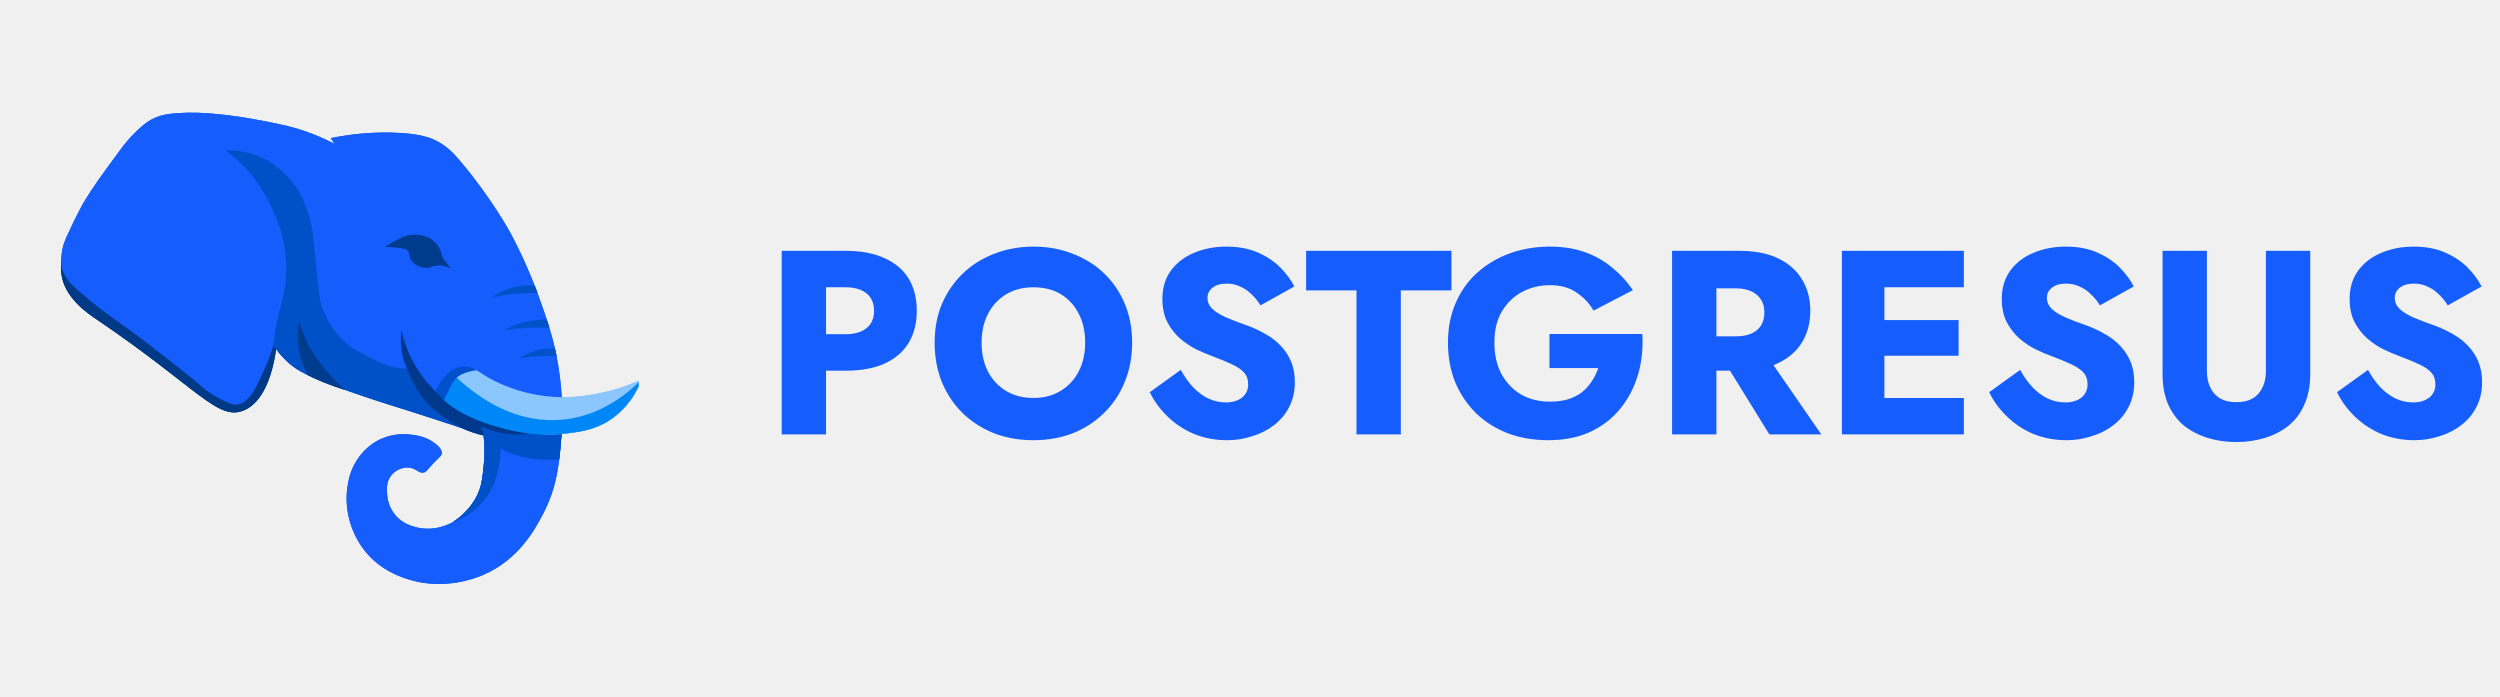
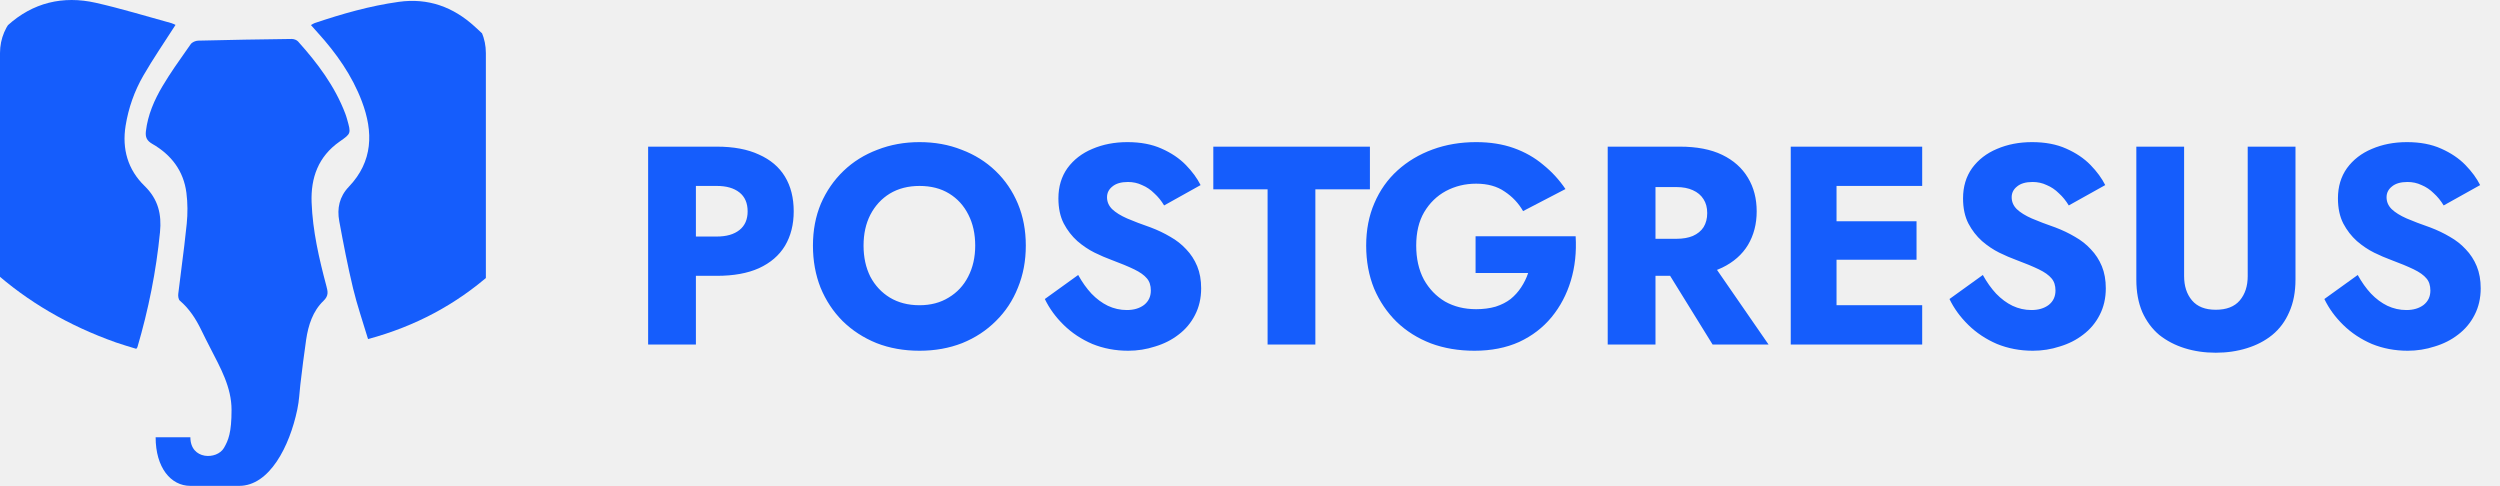
- <svg xmlns="http://www.w3.org/2000/svg" width="305" height="85" viewBox="0 0 305 85" fill="none">
-   <g clip-path="url(#clip0_228_215)">
-     <path d="M11.796 38.977C24.268 47.41 26.608 51.513 29.871 50.018C30.734 49.623 33.055 48.199 33.778 41.901C33.572 41.892 33.166 41.893 32.719 42.066C29.921 43.155 30.001 49.327 28.607 49.334C28.584 49.334 28.536 49.334 28.474 49.316C28.337 49.291 28.168 49.239 27.916 49.121C27.176 48.776 26.805 48.602 26.244 48.263C26.244 48.263 25.671 47.921 25.148 47.556C24.377 47.017 23.936 46.368 23.07 45.591C22.346 44.941 22.337 45.111 20.646 43.87C20.064 43.443 19.637 43.105 18.806 42.447C17.442 41.368 16.499 40.621 15.694 39.926C14.688 39.057 13.327 37.773 11.819 35.991C10.447 33.413 8.813 30.732 7.984 31.002C7.455 31.175 7.373 32.48 7.475 33.355C7.817 36.306 10.671 38.218 11.796 38.978V38.977Z" fill="#003A86" />
-     <path d="M13.244 38.197C19.952 39.502 26.659 40.808 33.367 42.113C34.147 43.32 34.974 44.07 35.539 44.511C35.539 44.511 38.874 47.111 43.939 46.918C44.183 46.908 44.787 46.861 45.608 46.95C46.451 47.041 46.597 47.131 47.937 47.373C49.314 47.621 49.469 47.583 50.019 47.796C50.659 48.043 51.112 48.353 51.43 48.572C51.957 48.936 52.081 49.113 53.089 49.984C53.647 50.466 53.926 50.708 54.182 50.902C54.652 51.257 55.406 51.822 56.477 52.278C57.087 52.537 57.686 52.714 58.256 52.881C58.568 52.972 58.831 53.043 59.017 53.09C59.111 53.991 59.178 55.274 59.017 56.796C58.85 58.387 58.734 59.495 58.065 60.749C57.768 61.306 56.688 63.253 54.359 64.103C53.889 64.274 52.447 64.777 50.724 64.314C50.145 64.159 49.069 63.854 48.218 62.832C47.344 61.783 47.251 60.635 47.229 60.292C47.186 59.632 47.127 58.721 47.759 57.962C48.258 57.364 49.09 56.977 49.876 57.045C50.818 57.126 51.078 57.809 51.734 57.638C52.048 57.556 52.045 57.386 52.91 56.481C53.69 55.665 53.871 55.615 53.899 55.331C53.964 54.648 53.01 54.041 52.629 53.798C52.344 53.617 51.647 53.217 50.404 53.057C49.695 52.965 48.32 52.804 46.734 53.445C44.8 54.226 43.831 55.683 43.523 56.163C42.713 57.418 42.517 58.594 42.394 59.374C42.326 59.806 42.141 61.176 42.5 62.903C43.004 65.325 44.253 66.909 44.653 67.386C46.386 69.454 48.473 70.218 49.452 70.562C54.029 72.173 58.151 70.484 58.946 70.139C63.314 68.25 65.26 64.57 66.217 62.763C68.034 59.328 68.265 56.239 68.511 52.952C68.594 51.851 68.781 48.614 68.088 44.481C67.595 41.542 66.876 39.46 66.112 37.246C64.516 32.625 62.76 29.321 62.194 28.282C62.194 28.282 59.93 24.122 56.159 19.67C55.423 18.802 54.683 17.985 53.477 17.305C52.709 16.872 51.326 16.254 47.76 16.175C45.956 16.135 43.402 16.228 40.348 16.846C40.502 17.081 40.654 17.316 40.807 17.552C39.967 17.111 38.743 16.528 37.208 16C35.692 15.479 34.545 15.241 32.725 14.87C29.878 14.291 27.736 14.045 27.219 13.989C24.908 13.731 23.216 13.68 21.502 13.812C20.418 13.895 19.427 14.042 18.396 14.623C17.74 14.992 17.284 15.415 16.737 15.929C15.678 16.923 15.008 17.826 14.69 18.258C12.438 21.322 11.313 22.855 10.243 24.646C10.243 24.646 9.464 25.95 8.161 28.811C7.951 29.271 7.587 30.088 7.499 31.212C7.485 31.385 7.441 31.946 7.526 32.482C7.744 33.845 8.753 34.773 9.785 35.659C12.067 37.618 13.668 38.729 13.668 38.729C13.927 38.902 16.427 40.652 18.574 42.329C22.078 45.067 23.829 46.437 24.902 47.403C24.902 47.403 25.797 48.209 27.607 49.026C28.146 49.269 28.564 49.413 29.055 49.334C29.765 49.219 30.212 48.701 30.644 48.187C30.8 48 31.122 47.592 32.152 45.289C32.408 44.719 32.535 44.432 32.69 44.045C32.819 43.725 33.134 42.917 33.479 41.744C33.752 40.822 34.291 38.994 34.596 36.962C34.874 35.117 35.276 32.444 34.56 29.092C34.495 28.79 33.783 25.579 31.785 22.55C30.744 20.973 29.729 20.013 29.514 19.809C28.861 19.2 28.252 18.748 27.784 18.433C28.239 18.455 28.863 18.515 29.584 18.68C30.116 18.8 31.547 19.169 33.113 20.198C34.645 21.203 35.562 22.351 35.972 22.915C37.418 24.907 37.8 26.884 38.037 28.103C38.313 29.531 38.385 31.008 38.443 32.162C38.511 33.55 38.463 33.971 38.62 34.986C38.728 35.682 38.916 36.845 39.526 38.197C40.442 40.229 41.758 41.466 42.254 41.903C43.138 42.678 43.925 43.078 45.501 43.88C46.82 44.55 47.68 44.836 48.642 44.938C49.063 44.983 49.419 44.983 49.665 44.974C49.422 44.398 49.27 43.882 49.171 43.474C49.087 43.126 48.957 42.573 48.924 41.834C48.898 41.25 48.942 40.755 48.994 40.386C49.098 40.836 49.253 41.418 49.488 42.081C49.601 42.401 50.01 43.523 50.865 44.976C51.499 46.057 52.268 47.006 53.546 48.329C54.766 49.589 56.561 51.28 59.016 53.094C51.235 48.83 43.456 44.565 35.675 40.301" fill="#155DFC" />
-     <path d="M46.938 30.114C47.683 29.65 48.313 29.317 48.773 29.091C49.193 28.884 49.41 28.804 49.668 28.739C49.846 28.693 50.419 28.564 51.162 28.664C51.47 28.707 51.904 28.771 52.398 29.044C52.988 29.372 53.307 29.805 53.386 29.915C53.48 30.048 53.685 30.34 53.809 30.763C53.886 31.021 53.87 31.118 53.974 31.352C54.083 31.596 54.203 31.726 54.396 31.964C54.553 32.155 54.766 32.431 55.009 32.788C54.88 32.716 54.229 32.364 53.55 32.376C53.244 32.381 52.938 32.459 52.938 32.459C52.692 32.521 52.528 32.599 52.468 32.623C51.919 32.851 50.666 32.549 50.162 31.729C49.844 31.212 50.067 30.878 49.69 30.54C49.55 30.416 49.366 30.323 48.54 30.224C48.148 30.177 47.602 30.127 46.94 30.117L46.938 30.114Z" fill="#003C8D" />
-     <path d="M65.223 34.828C64.533 34.776 63.428 34.78 62.161 35.185C61.188 35.496 60.447 35.937 59.949 36.291C60.372 36.198 60.922 36.09 61.572 35.996C61.727 35.974 62.226 35.904 62.925 35.843C63.601 35.785 64.497 35.731 65.571 35.736C65.455 35.434 65.339 35.131 65.223 34.827V34.828Z" fill="#0052C9" />
-     <path d="M66.71 39.003C65.94 38.977 64.856 39.029 63.623 39.386C62.77 39.632 62.069 39.961 61.533 40.262C61.909 40.207 62.382 40.146 62.928 40.095C63.11 40.078 63.647 40.028 64.375 39.998C65.057 39.969 65.954 39.952 67.025 39.992C66.92 39.663 66.815 39.333 66.711 39.004L66.71 39.003Z" fill="#0052C9" />
-     <path d="M67.705 42.528C67 42.487 65.871 42.523 64.641 43.042C64.153 43.248 63.745 43.488 63.415 43.721C63.637 43.676 63.944 43.622 64.31 43.573C65.082 43.47 65.672 43.452 66.263 43.437C66.691 43.426 67.246 43.422 67.9 43.444L67.705 42.526V42.528Z" fill="#0052C9" />
-     <path d="M47.478 49.373C49.54 50.007 51.715 50.718 53.654 51.349C54.855 51.741 55.837 52.066 56.478 52.278C54.207 49.843 51.937 47.408 49.666 44.973C49.333 44.969 48.81 44.944 48.184 44.825C47.739 44.741 46.723 44.511 44.608 43.361C43.635 42.832 43.148 42.568 42.678 42.219C40.373 40.511 39.484 38.047 39.23 37.315C39.004 36.664 38.849 35.212 38.549 32.337C38.16 28.609 38.218 28.371 37.95 27.29C37.741 26.449 37.272 24.461 35.973 22.632C35.544 22.028 33.865 19.735 30.731 18.766C29.422 18.361 28.272 18.315 27.502 18.343C28.123 18.792 28.971 19.469 29.867 20.408C30.311 20.872 32.187 22.89 33.538 26.198C33.962 27.232 34.698 29.076 34.879 31.598C35.013 33.46 34.789 34.917 34.738 35.233C34.401 37.321 33.735 38.595 33.422 41.539C33.396 41.785 33.378 41.987 33.368 42.114C33.809 42.788 34.238 43.289 34.564 43.638C34.881 43.975 35.139 44.197 35.219 44.276C35.219 44.276 35.671 44.676 36.19 45.023C38.563 46.615 47.478 49.373 47.478 49.373Z" fill="#0051C8" />
-     <path d="M48.977 40.297C48.882 41.018 48.824 42.117 49.117 43.394C49.264 44.03 49.442 44.475 49.645 44.973C50.118 46.134 50.709 47.573 51.992 49.011C52.942 50.075 53.904 50.719 54.677 51.24C55.006 51.462 55.447 51.757 56.062 52.074C57.245 52.685 58.312 52.983 59.057 53.141C58.943 52.66 58.826 52.18 58.712 51.699C57.523 51.139 56.089 50.322 54.623 49.121C54.089 48.683 53.703 48.319 53.524 48.147C52.842 47.49 51.551 46.235 50.469 44.262C49.62 42.716 49.2 41.297 48.977 40.294V40.297Z" fill="#00398B" />
-     <path d="M55.255 63.694C55.957 63.45 56.971 62.997 57.978 62.143C58.893 61.366 59.422 60.579 59.637 60.236C60.266 59.234 60.509 58.355 60.678 57.73C60.867 57.029 61.069 55.993 61.048 54.713C61.311 54.861 61.682 55.053 62.141 55.242C63.149 55.657 63.974 55.806 64.489 55.895C65.514 56.073 66.319 56.084 66.941 56.088C67.466 56.092 67.907 56.073 68.228 56.052C68.265 55.72 68.301 55.385 68.334 55.046C68.405 54.333 68.463 53.632 68.511 52.946C68.08 52.941 67.626 52.923 67.152 52.889C66.79 52.863 66.44 52.829 66.106 52.79C65.651 52.852 65.041 52.913 64.32 52.917C62.233 52.927 60.716 52.453 60.34 52.33C59.635 52.099 59.071 51.84 58.681 51.641C58.751 51.898 58.84 52.265 58.919 52.708C59.013 53.235 59.233 54.645 59.016 56.793C58.871 58.229 58.798 58.963 58.463 59.844C58.175 60.603 57.397 62.255 55.252 63.689L55.255 63.694Z" fill="#0050C8" />
-     <path d="M42.07 47.563C41.733 47.248 40.667 46.243 39.753 45.165C39.535 44.908 39.171 44.474 38.737 43.859C38.594 43.654 38.443 43.432 38.288 43.188C37.923 42.615 37.448 41.857 37.03 40.773C36.772 40.102 36.615 39.514 36.519 39.079C36.258 40.32 36.299 41.351 36.378 42.026C36.468 42.803 36.638 43.368 36.784 43.844C36.942 44.356 37.177 45.014 37.536 45.753C38.032 46.006 38.459 46.203 38.784 46.347C39.698 46.752 40.428 47.011 40.902 47.176C41.376 47.344 41.778 47.472 42.072 47.563H42.07Z" fill="#003C8D" />
-     <path d="M54.44 48.06C54.595 47.4 54.866 46.948 55.046 46.695C55.542 45.994 56.135 45.729 56.797 45.425C57.332 45.179 57.759 44.991 58.153 45.176C58.225 45.209 58.258 45.238 58.673 45.505C58.817 45.6 59.027 45.737 59.285 45.894C59.961 46.303 62.66 47.873 66.595 48.329C69.262 48.639 71.311 48.299 72.495 48.093C74.912 47.673 76.873 46.93 78.27 46.282C77.501 48.308 76.447 49.512 75.804 50.136C73.338 52.529 70.318 52.769 68.413 52.954C67.984 52.996 66.478 53.108 64.411 52.79C59.912 52.099 56.489 49.783 54.44 48.061V48.06Z" fill="#8BC7FE" />
-     <path d="M54.142 48.965C54.612 49.535 55.163 50.139 55.803 50.747C56.72 51.618 57.614 52.302 58.41 52.836C58.399 52.6 58.358 52.299 58.236 51.977C58.2 51.883 58.162 51.797 58.123 51.719C58.509 51.931 58.933 52.135 59.392 52.313C61.587 53.163 63.62 53.081 65.015 52.858C63.137 52.605 60.688 52.01 58.093 50.597C57.187 50.104 56.38 49.575 55.671 49.048C55.638 49.023 55.382 48.819 55.023 48.536C54.782 48.349 54.584 48.194 54.454 48.093C54.349 48.384 54.244 48.675 54.139 48.966L54.142 48.965Z" fill="#00398B" />
-     <path d="M77.403 48.091C76.175 50.127 74.592 51.146 73.959 51.513C73.399 51.836 72.558 52.244 71.464 52.494C71.45 52.498 70.04 52.87 67.571 53C67.21 53.019 66.858 53.023 66.858 53.023C66.858 53.023 66.424 53.029 65.976 53.011C62.087 52.862 58.321 51.275 58.321 51.275C57.739 51.045 56.782 50.636 55.798 50.039C54.931 49.514 54.452 49.092 54.197 48.854C54.076 48.74 53.977 48.642 53.911 48.572C54.431 47.655 54.951 46.738 55.472 45.82C55.958 46.307 56.68 46.979 57.62 47.672C58.933 48.642 62.694 51.421 67.791 51.254C73.489 51.069 77.283 47.319 78.27 46.278C78.1 46.739 77.829 47.382 77.402 48.089L77.403 48.091Z" fill="#0087F7" />
-     <path d="M53.118 47.75C53.212 47.548 53.347 47.276 53.532 46.97C53.618 46.829 53.926 46.325 54.295 45.929C54.589 45.616 55.394 44.752 56.576 44.716C57.241 44.695 57.788 44.944 58.155 45.175C57.913 45.197 57.583 45.244 57.2 45.35C56.793 45.465 56.331 45.569 55.922 45.894C55.353 46.346 55.038 46.955 54.441 48.223C54.32 48.48 54.228 48.693 54.17 48.83C53.946 48.612 53.72 48.386 53.492 48.148C53.364 48.014 53.239 47.881 53.118 47.749V47.75Z" fill="#0051CB" />
+ <svg xmlns="http://www.w3.org/2000/svg" width="283" height="55" viewBox="0 0 283 55" fill="none">
+   <path d="M73.368 16.6H78.776V39H73.368V16.6ZM76.76 21.048V16.6H81.144C83.043 16.6 84.632 16.899 85.912 17.496C87.213 18.072 88.195 18.904 88.856 19.992C89.517 21.08 89.848 22.392 89.848 23.928C89.848 25.421 89.517 26.723 88.856 27.832C88.195 28.92 87.213 29.763 85.912 30.36C84.632 30.936 83.043 31.224 81.144 31.224H76.76V26.776H81.144C82.232 26.776 83.085 26.531 83.704 26.04C84.323 25.549 84.632 24.845 84.632 23.928C84.632 22.989 84.323 22.275 83.704 21.784C83.085 21.293 82.232 21.048 81.144 21.048H76.76ZM97.754 27.8C97.754 29.123 98.01 30.296 98.522 31.32C99.055 32.323 99.791 33.112 100.73 33.688C101.69 34.264 102.81 34.552 104.09 34.552C105.348 34.552 106.447 34.264 107.385 33.688C108.346 33.112 109.082 32.323 109.594 31.32C110.127 30.296 110.394 29.123 110.394 27.8C110.394 26.477 110.138 25.315 109.626 24.312C109.114 23.288 108.388 22.488 107.45 21.912C106.511 21.336 105.391 21.048 104.09 21.048C102.81 21.048 101.69 21.336 100.73 21.912C99.791 22.488 99.055 23.288 98.522 24.312C98.01 25.315 97.754 26.477 97.754 27.8ZM92.025 27.8C92.025 26.072 92.324 24.493 92.921 23.064C93.54 21.635 94.394 20.397 95.481 19.352C96.57 18.307 97.85 17.507 99.322 16.952C100.794 16.376 102.383 16.088 104.09 16.088C105.818 16.088 107.407 16.376 108.858 16.952C110.33 17.507 111.61 18.307 112.698 19.352C113.786 20.397 114.628 21.635 115.226 23.064C115.823 24.493 116.122 26.072 116.122 27.8C116.122 29.528 115.823 31.117 115.226 32.568C114.65 34.019 113.818 35.277 112.73 36.344C111.663 37.411 110.394 38.243 108.922 38.84C107.45 39.416 105.839 39.704 104.09 39.704C102.319 39.704 100.698 39.416 99.225 38.84C97.754 38.243 96.474 37.411 95.385 36.344C94.319 35.277 93.487 34.019 92.889 32.568C92.314 31.117 92.025 29.528 92.025 27.8ZM122.051 31.128C122.499 31.939 123 32.643 123.555 33.24C124.131 33.837 124.749 34.296 125.411 34.616C126.093 34.936 126.808 35.096 127.555 35.096C128.344 35.096 128.995 34.904 129.507 34.52C130.019 34.115 130.275 33.571 130.275 32.888C130.275 32.312 130.125 31.853 129.827 31.512C129.528 31.149 129.048 30.808 128.387 30.488C127.725 30.168 126.851 29.805 125.763 29.4C125.229 29.208 124.611 28.941 123.907 28.6C123.224 28.259 122.573 27.821 121.955 27.288C121.336 26.733 120.824 26.072 120.419 25.304C120.013 24.515 119.811 23.565 119.811 22.456C119.811 21.133 120.152 19.992 120.835 19.032C121.539 18.072 122.477 17.347 123.651 16.856C124.845 16.344 126.168 16.088 127.619 16.088C129.112 16.088 130.403 16.333 131.491 16.824C132.6 17.315 133.517 17.933 134.243 18.68C134.968 19.427 135.523 20.184 135.907 20.952L131.779 23.256C131.459 22.723 131.085 22.264 130.659 21.88C130.253 21.475 129.795 21.165 129.283 20.952C128.792 20.717 128.259 20.6 127.683 20.6C126.915 20.6 126.328 20.771 125.923 21.112C125.517 21.432 125.315 21.837 125.315 22.328C125.315 22.84 125.507 23.288 125.891 23.672C126.296 24.056 126.861 24.408 127.587 24.728C128.333 25.048 129.229 25.389 130.275 25.752C131.064 26.051 131.8 26.403 132.483 26.808C133.165 27.192 133.763 27.661 134.275 28.216C134.808 28.771 135.224 29.411 135.523 30.136C135.821 30.861 135.971 31.693 135.971 32.632C135.971 33.763 135.736 34.776 135.267 35.672C134.819 36.547 134.2 37.283 133.411 37.88C132.643 38.477 131.757 38.925 130.755 39.224C129.773 39.544 128.76 39.704 127.715 39.704C126.264 39.704 124.909 39.448 123.651 38.936C122.413 38.403 121.336 37.688 120.419 36.792C119.501 35.896 118.787 34.915 118.275 33.848L122.051 31.128ZM137.347 21.432V16.6H155.075V21.432H148.899V39H143.491V21.432H137.347ZM167.035 30.904V26.744H178.363C178.469 28.536 178.288 30.211 177.819 31.768C177.349 33.325 176.624 34.701 175.643 35.896C174.661 37.091 173.435 38.029 171.963 38.712C170.491 39.373 168.805 39.704 166.907 39.704C165.115 39.704 163.472 39.427 161.979 38.872C160.485 38.296 159.195 37.485 158.107 36.44C157.019 35.373 156.165 34.115 155.547 32.664C154.949 31.192 154.651 29.571 154.651 27.8C154.651 26.029 154.96 24.429 155.579 23C156.197 21.549 157.072 20.312 158.203 19.288C159.333 18.264 160.656 17.475 162.171 16.92C163.685 16.365 165.328 16.088 167.099 16.088C168.677 16.088 170.096 16.312 171.355 16.76C172.613 17.208 173.723 17.837 174.683 18.648C175.664 19.437 176.507 20.355 177.211 21.4L172.411 23.896C171.899 23 171.205 22.264 170.331 21.688C169.477 21.091 168.4 20.792 167.099 20.792C165.861 20.792 164.72 21.069 163.675 21.624C162.651 22.179 161.829 22.979 161.211 24.024C160.613 25.048 160.315 26.307 160.315 27.8C160.315 29.272 160.603 30.552 161.179 31.64C161.776 32.707 162.576 33.539 163.579 34.136C164.603 34.712 165.776 35 167.099 35C167.909 35 168.645 34.904 169.307 34.712C169.968 34.499 170.533 34.211 171.003 33.848C171.472 33.464 171.867 33.027 172.187 32.536C172.528 32.024 172.795 31.48 172.987 30.904H167.035ZM187.593 28.856H193.193L200.201 39H193.865L187.593 28.856ZM181.993 16.6H187.401V39H181.993V16.6ZM185.385 21.176V16.6H190.153C192.073 16.6 193.673 16.909 194.953 17.528C196.233 18.147 197.204 19.011 197.865 20.12C198.526 21.208 198.857 22.477 198.857 23.928C198.857 25.357 198.526 26.627 197.865 27.736C197.204 28.824 196.233 29.677 194.953 30.296C193.673 30.915 192.073 31.224 190.153 31.224H185.385V27.032H189.769C190.494 27.032 191.113 26.925 191.625 26.712C192.158 26.477 192.564 26.147 192.841 25.72C193.118 25.272 193.257 24.739 193.257 24.12C193.257 23.501 193.118 22.979 192.841 22.552C192.564 22.104 192.158 21.763 191.625 21.528C191.113 21.293 190.494 21.176 189.769 21.176H185.385ZM206.296 39V34.552H217.592V39H206.296ZM206.296 21.048V16.6H217.592V21.048H206.296ZM206.296 29.4V25.048H216.952V29.4H206.296ZM202.712 16.6H207.896V39H202.712V16.6ZM224.457 31.128C224.905 31.939 225.406 32.643 225.961 33.24C226.537 33.837 227.156 34.296 227.817 34.616C228.5 34.936 229.214 35.096 229.961 35.096C230.75 35.096 231.401 34.904 231.913 34.52C232.425 34.115 232.681 33.571 232.681 32.888C232.681 32.312 232.532 31.853 232.233 31.512C231.934 31.149 231.454 30.808 230.793 30.488C230.132 30.168 229.257 29.805 228.169 29.4C227.636 29.208 227.017 28.941 226.313 28.6C225.63 28.259 224.98 27.821 224.361 27.288C223.742 26.733 223.23 26.072 222.825 25.304C222.42 24.515 222.217 23.565 222.217 22.456C222.217 21.133 222.558 19.992 223.241 19.032C223.945 18.072 224.884 17.347 226.057 16.856C227.252 16.344 228.574 16.088 230.025 16.088C231.518 16.088 232.809 16.333 233.897 16.824C235.006 17.315 235.924 17.933 236.649 18.68C237.374 19.427 237.929 20.184 238.313 20.952L234.185 23.256C233.865 22.723 233.492 22.264 233.065 21.88C232.66 21.475 232.201 21.165 231.689 20.952C231.198 20.717 230.665 20.6 230.089 20.6C229.321 20.6 228.734 20.771 228.329 21.112C227.924 21.432 227.721 21.837 227.721 22.328C227.721 22.84 227.913 23.288 228.297 23.672C228.702 24.056 229.268 24.408 229.993 24.728C230.74 25.048 231.636 25.389 232.681 25.752C233.47 26.051 234.206 26.403 234.889 26.808C235.572 27.192 236.169 27.661 236.681 28.216C237.214 28.771 237.63 29.411 237.929 30.136C238.228 30.861 238.377 31.693 238.377 32.632C238.377 33.763 238.142 34.776 237.673 35.672C237.225 36.547 236.606 37.283 235.817 37.88C235.049 38.477 234.164 38.925 233.161 39.224C232.18 39.544 231.166 39.704 230.121 39.704C228.67 39.704 227.316 39.448 226.057 38.936C224.82 38.403 223.742 37.688 222.825 36.792C221.908 35.896 221.193 34.915 220.681 33.848L224.457 31.128ZM241.833 16.6H247.241V31.256C247.241 32.387 247.54 33.304 248.137 34.008C248.734 34.712 249.63 35.064 250.825 35.064C252.041 35.064 252.948 34.712 253.545 34.008C254.142 33.304 254.441 32.387 254.441 31.256V16.6H259.849V31.64C259.849 33.048 259.614 34.275 259.145 35.32C258.697 36.365 258.057 37.229 257.225 37.912C256.414 38.573 255.454 39.075 254.345 39.416C253.257 39.757 252.084 39.928 250.825 39.928C249.566 39.928 248.393 39.757 247.305 39.416C246.217 39.075 245.257 38.573 244.425 37.912C243.614 37.229 242.974 36.365 242.505 35.32C242.057 34.275 241.833 33.048 241.833 31.64V16.6ZM266.895 31.128C267.343 31.939 267.844 32.643 268.399 33.24C268.975 33.837 269.593 34.296 270.255 34.616C270.937 34.936 271.652 35.096 272.399 35.096C273.188 35.096 273.839 34.904 274.351 34.52C274.863 34.115 275.119 33.571 275.119 32.888C275.119 32.312 274.969 31.853 274.671 31.512C274.372 31.149 273.892 30.808 273.231 30.488C272.569 30.168 271.695 29.805 270.607 29.4C270.073 29.208 269.455 28.941 268.751 28.6C268.068 28.259 267.417 27.821 266.799 27.288C266.18 26.733 265.668 26.072 265.263 25.304C264.857 24.515 264.655 23.565 264.655 22.456C264.655 21.133 264.996 19.992 265.679 19.032C266.383 18.072 267.321 17.347 268.495 16.856C269.689 16.344 271.012 16.088 272.463 16.088C273.956 16.088 275.247 16.333 276.335 16.824C277.444 17.315 278.361 17.933 279.087 18.68C279.812 19.427 280.367 20.184 280.751 20.952L276.623 23.256C276.303 22.723 275.929 22.264 275.503 21.88C275.097 21.475 274.639 21.165 274.127 20.952C273.636 20.717 273.103 20.6 272.527 20.6C271.759 20.6 271.172 20.771 270.767 21.112C270.361 21.432 270.159 21.837 270.159 22.328C270.159 22.84 270.351 23.288 270.735 23.672C271.14 24.056 271.705 24.408 272.431 24.728C273.177 25.048 274.073 25.389 275.119 25.752C275.908 26.051 276.644 26.403 277.327 26.808C278.009 27.192 278.607 27.661 279.119 28.216C279.652 28.771 280.068 29.411 280.367 30.136C280.665 30.861 280.815 31.693 280.815 32.632C280.815 33.763 280.58 34.776 280.111 35.672C279.663 36.547 279.044 37.283 278.255 37.88C277.487 38.477 276.601 38.925 275.599 39.224C274.617 39.544 273.604 39.704 272.559 39.704C271.108 39.704 269.753 39.448 268.495 38.936C267.257 38.403 266.18 37.688 265.263 36.792C264.345 35.896 263.631 34.915 263.118 33.848L266.895 31.128Z" fill="#155DFC" />
+   <g clip-path="url(#clip0_286_151)">
+     <path d="M21.55 49.495C21.55 52.073 24.559 52.075 25.352 50.703C25.848 49.844 26.211 48.984 26.211 46.406C26.211 43.828 24.967 41.66 23.77 39.324C23.462 38.723 23.131 38.077 22.779 37.35C22.175 36.103 21.436 34.954 20.362 34.037C20.198 33.897 20.149 33.52 20.179 33.267C20.296 32.271 20.424 31.276 20.551 30.281C20.762 28.636 20.973 26.991 21.137 25.341C21.252 24.186 21.25 22.993 21.104 21.842C20.79 19.351 19.391 17.522 17.245 16.29C16.621 15.931 16.437 15.531 16.515 14.861C16.732 12.997 17.469 11.314 18.405 9.738C19.265 8.292 20.24 6.912 21.213 5.535C21.337 5.358 21.462 5.182 21.586 5.005C21.745 4.779 22.139 4.608 22.428 4.601C25.959 4.512 29.489 4.454 33.02 4.41C33.263 4.407 33.584 4.52 33.74 4.694C35.943 7.147 37.911 9.759 39.092 12.881C39.173 13.095 39.24 13.315 39.301 13.535C39.745 15.111 39.738 15.117 38.474 16.006L38.417 16.046C36.038 17.722 35.168 20.118 35.274 22.923C35.395 26.149 36.12 29.275 36.947 32.379C37.116 33.009 37.225 33.476 36.618 34.057C35.404 35.221 34.899 36.819 34.657 38.444C34.406 40.136 34.203 41.836 33.999 43.536C33.886 44.479 33.881 45.275 33.652 46.365C32.777 50.536 30.508 55 27.07 55H21.55C19.336 55 17.617 52.933 17.617 49.495H21.55Z" fill="#155DFC" />
+     <path d="M19.87 2.819C18.622 4.77 17.344 6.619 16.226 8.56C15.216 10.311 14.544 12.213 14.219 14.232C13.793 16.875 14.478 19.215 16.361 21.045C17.911 22.552 18.311 24.255 18.112 26.283C17.678 30.705 16.808 35.037 15.557 39.296C15.545 39.337 15.507 39.37 15.425 39.487C14.675 39.253 13.886 39.035 13.117 38.762C2.376 34.95 -5.467 27.91 -10.392 17.63C-10.817 16.742 -11.206 15.834 -11.57 14.919C-11.639 14.745 -11.591 14.407 -11.463 14.288C-7.368 10.473 -3.283 6.645 0.861 2.883C3.715 0.293 7.125 -0.522 10.848 0.318C13.723 0.967 16.549 1.838 19.395 2.617C19.587 2.67 19.766 2.774 19.87 2.819Z" fill="#155DFC" />
+     <path d="M41.662 38.382C41.073 36.414 40.425 34.547 39.966 32.635C39.362 30.12 38.873 27.575 38.403 25.031C38.137 23.592 38.414 22.265 39.484 21.145C42.224 18.277 42.279 14.952 40.963 11.474C39.852 8.54 38.067 6.012 35.966 3.699C35.72 3.428 35.479 3.152 35.199 2.838C35.358 2.751 35.48 2.659 35.617 2.613C38.727 1.564 41.873 0.665 45.135 0.21C48.461 -0.254 51.296 0.781 53.73 2.998C55.867 4.942 57.924 6.975 60.075 8.903C61.799 10.446 63.599 11.905 65.394 13.366C65.718 13.63 65.801 13.843 65.705 14.225C64.049 20.822 60.72 26.421 55.626 30.932C51.611 34.488 46.987 36.944 41.662 38.383V38.382Z" fill="#155DFC" />
  </g>
-   <g clip-path="url(#clip1_228_215)">
-     <path d="M24 17L41.5 18L52 17L61.5 27.5L66 39.5L68 48L64 56L59 53L38 46L33.5 42L27 44.5L17.5 27L24 17Z" fill="#155DFC" />
-     <path d="M11.796 38.977C24.268 47.41 26.608 51.513 29.871 50.018C30.734 49.623 33.055 48.199 33.778 41.901C33.572 41.892 33.166 41.893 32.719 42.066C29.921 43.155 30.001 49.327 28.607 49.334C28.584 49.334 28.536 49.334 28.474 49.316C28.337 49.291 28.168 49.239 27.916 49.121C27.176 48.776 26.805 48.602 26.244 48.263C26.244 48.263 25.671 47.921 25.148 47.556C24.377 47.017 23.936 46.368 23.07 45.591C22.346 44.941 22.337 45.111 20.646 43.87C20.064 43.443 19.637 43.105 18.806 42.447C17.442 41.368 16.499 40.621 15.694 39.926C14.688 39.057 13.327 37.773 11.819 35.991C10.447 33.413 8.813 30.732 7.984 31.002C7.455 31.175 7.373 32.48 7.475 33.355C7.817 36.306 10.671 38.218 11.796 38.978V38.977Z" fill="#003A86" />
-     <path d="M13.244 38.197C19.952 39.502 26.659 40.808 33.367 42.113C34.147 43.32 34.974 44.07 35.539 44.511C35.539 44.511 38.874 47.111 43.939 46.918C44.183 46.908 44.787 46.861 45.608 46.95C46.451 47.041 46.597 47.131 47.937 47.373C49.314 47.621 49.469 47.583 50.019 47.796C50.659 48.043 51.112 48.353 51.43 48.572C51.957 48.936 52.081 49.113 53.089 49.984C53.647 50.466 53.926 50.708 54.182 50.902C54.652 51.257 55.406 51.822 56.477 52.278C57.087 52.537 57.686 52.714 58.256 52.881C58.568 52.972 58.831 53.043 59.017 53.09C59.111 53.991 59.178 55.274 59.017 56.796C58.85 58.387 58.734 59.495 58.065 60.749C57.768 61.306 56.688 63.253 54.359 64.103C53.889 64.274 52.447 64.777 50.724 64.314C50.145 64.159 49.069 63.854 48.218 62.832C47.344 61.783 47.251 60.635 47.229 60.292C47.186 59.632 47.127 58.721 47.759 57.962C48.258 57.364 49.09 56.977 49.876 57.045C50.818 57.126 51.078 57.809 51.734 57.638C52.048 57.556 52.045 57.386 52.91 56.481C53.69 55.665 53.871 55.615 53.899 55.331C53.964 54.648 53.01 54.041 52.629 53.798C52.344 53.617 51.647 53.217 50.404 53.057C49.695 52.965 48.32 52.804 46.734 53.445C44.8 54.226 43.831 55.683 43.523 56.163C42.713 57.418 42.517 58.594 42.394 59.374C42.326 59.806 42.141 61.176 42.5 62.903C43.004 65.325 44.253 66.909 44.653 67.386C46.386 69.454 48.473 70.218 49.452 70.562C54.029 72.173 58.151 70.484 58.946 70.139C63.314 68.25 65.26 64.57 66.217 62.763C68.034 59.328 68.265 56.239 68.511 52.952C68.594 51.851 68.781 48.614 68.088 44.481C67.595 41.542 66.876 39.46 66.112 37.246C64.516 32.625 62.76 29.321 62.194 28.282C62.194 28.282 59.93 24.122 56.159 19.67C55.423 18.802 54.683 17.985 53.477 17.305C52.709 16.872 51.326 16.254 47.76 16.175C45.956 16.135 43.402 16.228 40.348 16.846C40.502 17.081 40.654 17.316 40.807 17.552C39.967 17.111 38.743 16.528 37.208 16C35.692 15.479 34.545 15.241 32.725 14.87C29.878 14.291 27.736 14.045 27.219 13.989C24.908 13.731 23.216 13.68 21.502 13.812C20.418 13.895 19.427 14.042 18.396 14.623C17.74 14.992 17.284 15.415 16.737 15.929C15.678 16.923 15.008 17.826 14.69 18.258C12.438 21.322 11.313 22.855 10.243 24.646C10.243 24.646 9.464 25.95 8.161 28.811C7.951 29.271 7.587 30.088 7.499 31.212C7.485 31.385 7.441 31.946 7.526 32.482C7.744 33.845 8.753 34.773 9.785 35.659C12.067 37.618 13.668 38.729 13.668 38.729C13.927 38.902 16.427 40.652 18.574 42.329C22.078 45.067 23.829 46.437 24.902 47.403C24.902 47.403 25.797 48.209 27.607 49.026C28.146 49.269 28.564 49.413 29.055 49.334C29.765 49.219 30.212 48.701 30.644 48.187C30.8 48 31.122 47.592 32.152 45.289C32.408 44.719 32.535 44.432 32.69 44.045C32.819 43.725 33.134 42.917 33.479 41.744C33.752 40.822 34.291 38.994 34.596 36.962C34.874 35.117 35.276 32.444 34.56 29.092C34.495 28.79 33.783 25.579 31.785 22.55C30.744 20.973 29.729 20.013 29.514 19.809C28.861 19.2 28.252 18.748 27.784 18.433C28.239 18.455 28.863 18.515 29.584 18.68C30.116 18.8 31.547 19.169 33.113 20.198C34.645 21.203 35.562 22.351 35.972 22.915C37.418 24.907 37.8 26.884 38.037 28.103C38.313 29.531 38.385 31.008 38.443 32.162C38.511 33.55 38.463 33.971 38.62 34.986C38.728 35.682 38.916 36.845 39.526 38.197C40.442 40.229 41.758 41.466 42.254 41.903C43.138 42.678 43.925 43.078 45.501 43.88C46.82 44.55 47.68 44.836 48.642 44.938C49.063 44.983 49.419 44.983 49.665 44.974C49.422 44.398 49.27 43.882 49.171 43.474C49.087 43.126 48.957 42.573 48.924 41.834C48.898 41.25 48.942 40.755 48.994 40.386C49.098 40.836 49.253 41.418 49.488 42.081C49.601 42.401 50.01 43.523 50.865 44.976C51.499 46.057 52.268 47.006 53.546 48.329C54.766 49.589 56.561 51.28 59.016 53.094C51.235 48.83 43.456 44.565 35.675 40.301" fill="#155DFC" />
-     <path d="M46.938 30.114C47.683 29.65 48.313 29.317 48.773 29.091C49.193 28.884 49.41 28.804 49.668 28.739C49.846 28.693 50.419 28.564 51.162 28.664C51.47 28.707 51.904 28.771 52.398 29.044C52.988 29.372 53.307 29.805 53.386 29.915C53.48 30.048 53.685 30.34 53.809 30.763C53.886 31.021 53.87 31.118 53.974 31.352C54.083 31.596 54.203 31.726 54.396 31.964C54.553 32.155 54.766 32.431 55.009 32.788C54.88 32.716 54.229 32.364 53.55 32.376C53.244 32.381 52.938 32.459 52.938 32.459C52.692 32.521 52.528 32.599 52.468 32.623C51.919 32.851 50.666 32.549 50.162 31.729C49.844 31.212 50.067 30.878 49.69 30.54C49.55 30.416 49.366 30.323 48.54 30.224C48.148 30.177 47.602 30.127 46.94 30.117L46.938 30.114Z" fill="#003C8D" />
-     <path d="M65.223 34.828C64.533 34.776 63.428 34.78 62.161 35.185C61.188 35.496 60.447 35.937 59.949 36.291C60.372 36.198 60.922 36.09 61.572 35.996C61.727 35.974 62.226 35.904 62.925 35.843C63.601 35.785 64.497 35.731 65.571 35.736C65.455 35.434 65.339 35.131 65.223 34.827V34.828Z" fill="#0052C9" />
-     <path d="M66.71 39.003C65.94 38.977 64.856 39.029 63.623 39.386C62.77 39.632 62.069 39.961 61.533 40.262C61.909 40.207 62.382 40.146 62.928 40.095C63.11 40.078 63.647 40.028 64.375 39.998C65.057 39.969 65.954 39.952 67.025 39.992C66.92 39.663 66.815 39.333 66.711 39.004L66.71 39.003Z" fill="#0052C9" />
-     <path d="M67.705 42.528C67 42.487 65.871 42.523 64.641 43.042C64.153 43.248 63.745 43.488 63.415 43.721C63.637 43.676 63.944 43.622 64.31 43.573C65.082 43.47 65.672 43.452 66.263 43.437C66.691 43.426 67.246 43.422 67.9 43.444L67.705 42.526V42.528Z" fill="#0052C9" />
-     <path d="M47.478 49.373C49.54 50.007 51.715 50.718 53.654 51.349C54.855 51.741 55.837 52.066 56.478 52.278C54.207 49.843 51.937 47.408 49.666 44.973C49.333 44.969 48.81 44.944 48.184 44.825C47.739 44.741 46.723 44.511 44.608 43.361C43.635 42.832 43.148 42.568 42.678 42.219C40.373 40.511 39.484 38.047 39.23 37.315C39.004 36.664 38.849 35.212 38.549 32.337C38.16 28.609 38.218 28.371 37.95 27.29C37.741 26.449 37.272 24.461 35.973 22.632C35.544 22.028 33.865 19.735 30.731 18.766C29.422 18.361 28.272 18.315 27.502 18.343C28.123 18.792 28.971 19.469 29.867 20.408C30.311 20.872 32.187 22.89 33.538 26.198C33.962 27.232 34.698 29.076 34.879 31.598C35.013 33.46 34.789 34.917 34.738 35.233C34.401 37.321 33.735 38.595 33.422 41.539C33.396 41.785 33.378 41.987 33.368 42.114C33.809 42.788 34.238 43.289 34.564 43.638C34.881 43.975 35.139 44.197 35.219 44.276C35.219 44.276 35.671 44.676 36.19 45.023C38.563 46.615 47.478 49.373 47.478 49.373Z" fill="#0051C8" />
-     <path d="M48.977 40.297C48.882 41.018 48.824 42.117 49.117 43.394C49.264 44.03 49.442 44.475 49.645 44.973C50.118 46.134 50.709 47.573 51.992 49.011C52.942 50.075 53.904 50.719 54.677 51.24C55.006 51.462 55.447 51.757 56.062 52.074C57.245 52.685 58.312 52.983 59.057 53.141C58.943 52.66 58.826 52.18 58.712 51.699C57.523 51.139 56.089 50.322 54.623 49.121C54.089 48.683 53.703 48.319 53.524 48.147C52.842 47.49 51.551 46.235 50.469 44.262C49.62 42.716 49.2 41.297 48.977 40.294V40.297Z" fill="#00398B" />
-     <path d="M55.255 63.694C55.957 63.45 56.971 62.997 57.978 62.143C58.893 61.366 59.422 60.579 59.637 60.236C60.266 59.234 60.509 58.355 60.678 57.73C60.867 57.029 61.069 55.993 61.048 54.713C61.311 54.861 61.682 55.053 62.141 55.242C63.149 55.657 63.974 55.806 64.489 55.895C65.514 56.073 66.319 56.084 66.941 56.088C67.466 56.092 67.907 56.073 68.228 56.052C68.265 55.72 68.301 55.385 68.334 55.046C68.405 54.333 68.463 53.632 68.511 52.946C68.08 52.941 67.626 52.923 67.152 52.889C66.79 52.863 66.44 52.829 66.106 52.79C65.651 52.852 65.041 52.913 64.32 52.917C62.233 52.927 60.716 52.453 60.34 52.33C59.635 52.099 59.071 51.84 58.681 51.641C58.751 51.898 58.84 52.265 58.919 52.708C59.013 53.235 59.233 54.645 59.016 56.793C58.871 58.229 58.798 58.963 58.463 59.844C58.175 60.603 57.397 62.255 55.252 63.689L55.255 63.694Z" fill="#0050C8" />
-     <path d="M42.07 47.563C41.733 47.248 40.667 46.243 39.753 45.165C39.535 44.908 39.171 44.474 38.737 43.859C38.594 43.654 38.443 43.432 38.288 43.188C37.923 42.615 37.448 41.857 37.03 40.773C36.772 40.102 36.615 39.514 36.519 39.079C36.258 40.32 36.299 41.351 36.378 42.026C36.468 42.803 36.638 43.368 36.784 43.844C36.942 44.356 37.177 45.014 37.536 45.753C38.032 46.006 38.459 46.203 38.784 46.347C39.698 46.752 40.428 47.011 40.902 47.176C41.376 47.344 41.778 47.472 42.072 47.563H42.07Z" fill="#003C8D" />
-     <path d="M54.44 48.06C54.595 47.4 54.866 46.948 55.046 46.695C55.542 45.994 56.135 45.729 56.797 45.425C57.332 45.179 57.759 44.991 58.153 45.176C58.225 45.209 58.258 45.238 58.673 45.505C58.817 45.6 59.027 45.737 59.285 45.894C59.961 46.303 62.66 47.873 66.595 48.329C69.262 48.639 71.311 48.299 72.495 48.093C74.912 47.673 76.873 46.93 78.27 46.282C77.501 48.308 76.447 49.512 75.804 50.136C73.338 52.529 70.318 52.769 68.413 52.954C67.984 52.996 66.478 53.108 64.411 52.79C59.912 52.099 56.489 49.783 54.44 48.061V48.06Z" fill="#8BC7FE" />
-     <path d="M54.142 48.965C54.612 49.535 55.163 50.139 55.803 50.747C56.72 51.618 57.614 52.302 58.41 52.836C58.399 52.6 58.358 52.299 58.236 51.977C58.2 51.883 58.162 51.797 58.123 51.719C58.509 51.931 58.933 52.135 59.392 52.313C61.587 53.163 63.62 53.081 65.015 52.858C63.137 52.605 60.688 52.01 58.093 50.597C57.187 50.104 56.38 49.575 55.671 49.048C55.638 49.023 55.382 48.819 55.023 48.536C54.782 48.349 54.584 48.194 54.454 48.093C54.349 48.384 54.244 48.675 54.139 48.966L54.142 48.965Z" fill="#00398B" />
-     <path d="M77.403 48.091C76.175 50.127 74.592 51.146 73.959 51.513C73.399 51.836 72.558 52.244 71.464 52.494C71.45 52.498 70.04 52.87 67.571 53C67.21 53.019 66.858 53.023 66.858 53.023C66.858 53.023 66.424 53.029 65.976 53.011C62.087 52.862 58.321 51.275 58.321 51.275C57.739 51.045 56.782 50.636 55.798 50.039C54.931 49.514 54.452 49.092 54.197 48.854C54.076 48.74 53.977 48.642 53.911 48.572C54.431 47.655 54.951 46.738 55.472 45.82C55.958 46.307 56.68 46.979 57.62 47.672C58.933 48.642 62.694 51.421 67.791 51.254C73.489 51.069 77.283 47.319 78.27 46.278C78.1 46.739 77.829 47.382 77.402 48.089L77.403 48.091Z" fill="#0087F7" />
-     <path d="M53.118 47.75C53.212 47.548 53.347 47.276 53.532 46.97C53.618 46.829 53.926 46.325 54.295 45.929C54.589 45.616 55.394 44.752 56.576 44.716C57.241 44.695 57.788 44.944 58.155 45.175C57.913 45.197 57.583 45.244 57.2 45.35C56.793 45.465 56.331 45.569 55.922 45.894C55.353 46.346 55.038 46.955 54.441 48.223C54.32 48.48 54.228 48.693 54.17 48.83C53.946 48.612 53.72 48.386 53.492 48.148C53.364 48.014 53.239 47.881 53.118 47.749V47.75Z" fill="#0051CB" />
-   </g>
-   <path d="M95.368 30.6H100.776V53H95.368V30.6ZM98.76 35.048V30.6H103.144C105.043 30.6 106.632 30.899 107.912 31.496C109.213 32.072 110.195 32.904 110.856 33.992C111.517 35.08 111.848 36.392 111.848 37.928C111.848 39.421 111.517 40.723 110.856 41.832C110.195 42.92 109.213 43.763 107.912 44.36C106.632 44.936 105.043 45.224 103.144 45.224H98.76V40.776H103.144C104.232 40.776 105.085 40.531 105.704 40.04C106.323 39.549 106.632 38.845 106.632 37.928C106.632 36.989 106.323 36.275 105.704 35.784C105.085 35.293 104.232 35.048 103.144 35.048H98.76ZM119.754 41.8C119.754 43.123 120.01 44.296 120.522 45.32C121.055 46.323 121.791 47.112 122.73 47.688C123.69 48.264 124.81 48.552 126.09 48.552C127.348 48.552 128.447 48.264 129.385 47.688C130.346 47.112 131.082 46.323 131.594 45.32C132.127 44.296 132.394 43.123 132.394 41.8C132.394 40.477 132.138 39.315 131.626 38.312C131.114 37.288 130.388 36.488 129.45 35.912C128.511 35.336 127.391 35.048 126.09 35.048C124.81 35.048 123.69 35.336 122.73 35.912C121.791 36.488 121.055 37.288 120.522 38.312C120.01 39.315 119.754 40.477 119.754 41.8ZM114.026 41.8C114.026 40.072 114.324 38.493 114.922 37.064C115.54 35.635 116.394 34.397 117.482 33.352C118.57 32.307 119.85 31.507 121.322 30.952C122.794 30.376 124.383 30.088 126.09 30.088C127.818 30.088 129.407 30.376 130.858 30.952C132.33 31.507 133.61 32.307 134.698 33.352C135.786 34.397 136.628 35.635 137.226 37.064C137.823 38.493 138.122 40.072 138.122 41.8C138.122 43.528 137.823 45.117 137.226 46.568C136.65 48.019 135.818 49.277 134.73 50.344C133.663 51.411 132.394 52.243 130.922 52.84C129.45 53.416 127.839 53.704 126.09 53.704C124.319 53.704 122.698 53.416 121.226 52.84C119.754 52.243 118.474 51.411 117.386 50.344C116.319 49.277 115.487 48.019 114.89 46.568C114.314 45.117 114.026 43.528 114.026 41.8ZM144.051 45.128C144.499 45.939 145 46.643 145.555 47.24C146.131 47.837 146.749 48.296 147.411 48.616C148.093 48.936 148.808 49.096 149.555 49.096C150.344 49.096 150.995 48.904 151.507 48.52C152.019 48.115 152.275 47.571 152.275 46.888C152.275 46.312 152.125 45.853 151.827 45.512C151.528 45.149 151.048 44.808 150.387 44.488C149.725 44.168 148.851 43.805 147.763 43.4C147.229 43.208 146.611 42.941 145.907 42.6C145.224 42.259 144.573 41.821 143.955 41.288C143.336 40.733 142.824 40.072 142.419 39.304C142.013 38.515 141.811 37.565 141.811 36.456C141.811 35.133 142.152 33.992 142.835 33.032C143.539 32.072 144.477 31.347 145.651 30.856C146.845 30.344 148.168 30.088 149.619 30.088C151.112 30.088 152.403 30.333 153.491 30.824C154.6 31.315 155.517 31.933 156.243 32.68C156.968 33.427 157.523 34.184 157.907 34.952L153.779 37.256C153.459 36.723 153.085 36.264 152.659 35.88C152.253 35.475 151.795 35.165 151.283 34.952C150.792 34.717 150.259 34.6 149.683 34.6C148.915 34.6 148.328 34.771 147.923 35.112C147.517 35.432 147.315 35.837 147.315 36.328C147.315 36.84 147.507 37.288 147.891 37.672C148.296 38.056 148.861 38.408 149.587 38.728C150.333 39.048 151.229 39.389 152.275 39.752C153.064 40.051 153.8 40.403 154.483 40.808C155.165 41.192 155.763 41.661 156.275 42.216C156.808 42.771 157.224 43.411 157.523 44.136C157.821 44.861 157.971 45.693 157.971 46.632C157.971 47.763 157.736 48.776 157.267 49.672C156.819 50.547 156.2 51.283 155.411 51.88C154.643 52.477 153.757 52.925 152.755 53.224C151.773 53.544 150.76 53.704 149.715 53.704C148.264 53.704 146.909 53.448 145.651 52.936C144.413 52.403 143.336 51.688 142.419 50.792C141.501 49.896 140.787 48.915 140.275 47.848L144.051 45.128ZM159.347 35.432V30.6H177.075V35.432H170.899V53H165.491V35.432H159.347ZM189.035 44.904V40.744H200.363C200.469 42.536 200.288 44.211 199.819 45.768C199.349 47.325 198.624 48.701 197.643 49.896C196.661 51.091 195.435 52.029 193.963 52.712C192.491 53.373 190.805 53.704 188.907 53.704C187.115 53.704 185.472 53.427 183.979 52.872C182.485 52.296 181.195 51.485 180.107 50.44C179.019 49.373 178.165 48.115 177.547 46.664C176.949 45.192 176.651 43.571 176.651 41.8C176.651 40.029 176.96 38.429 177.579 37C178.197 35.549 179.072 34.312 180.203 33.288C181.333 32.264 182.656 31.475 184.171 30.92C185.685 30.365 187.328 30.088 189.099 30.088C190.677 30.088 192.096 30.312 193.355 30.76C194.613 31.208 195.723 31.837 196.683 32.648C197.664 33.437 198.507 34.355 199.211 35.4L194.411 37.896C193.899 37 193.205 36.264 192.331 35.688C191.477 35.091 190.4 34.792 189.099 34.792C187.861 34.792 186.72 35.069 185.675 35.624C184.651 36.179 183.829 36.979 183.211 38.024C182.613 39.048 182.315 40.307 182.315 41.8C182.315 43.272 182.603 44.552 183.179 45.64C183.776 46.707 184.576 47.539 185.579 48.136C186.603 48.712 187.776 49 189.099 49C189.909 49 190.645 48.904 191.307 48.712C191.968 48.499 192.533 48.211 193.003 47.848C193.472 47.464 193.867 47.027 194.187 46.536C194.528 46.024 194.795 45.48 194.987 44.904H189.035ZM209.593 42.856H215.193L222.201 53H215.865L209.593 42.856ZM203.993 30.6H209.401V53H203.993V30.6ZM207.385 35.176V30.6H212.153C214.073 30.6 215.673 30.909 216.953 31.528C218.233 32.147 219.204 33.011 219.865 34.12C220.526 35.208 220.857 36.477 220.857 37.928C220.857 39.357 220.526 40.627 219.865 41.736C219.204 42.824 218.233 43.677 216.953 44.296C215.673 44.915 214.073 45.224 212.153 45.224H207.385V41.032H211.769C212.494 41.032 213.113 40.925 213.625 40.712C214.158 40.477 214.564 40.147 214.841 39.72C215.118 39.272 215.257 38.739 215.257 38.12C215.257 37.501 215.118 36.979 214.841 36.552C214.564 36.104 214.158 35.763 213.625 35.528C213.113 35.293 212.494 35.176 211.769 35.176H207.385ZM228.296 53V48.552H239.592V53H228.296ZM228.296 35.048V30.6H239.592V35.048H228.296ZM228.296 43.4V39.048H238.952V43.4H228.296ZM224.712 30.6H229.896V53H224.712V30.6ZM246.457 45.128C246.905 45.939 247.406 46.643 247.961 47.24C248.537 47.837 249.156 48.296 249.817 48.616C250.5 48.936 251.214 49.096 251.961 49.096C252.75 49.096 253.401 48.904 253.913 48.52C254.425 48.115 254.681 47.571 254.681 46.888C254.681 46.312 254.532 45.853 254.233 45.512C253.934 45.149 253.454 44.808 252.793 44.488C252.132 44.168 251.257 43.805 250.169 43.4C249.636 43.208 249.017 42.941 248.313 42.6C247.63 42.259 246.98 41.821 246.361 41.288C245.742 40.733 245.23 40.072 244.825 39.304C244.42 38.515 244.217 37.565 244.217 36.456C244.217 35.133 244.558 33.992 245.241 33.032C245.945 32.072 246.884 31.347 248.057 30.856C249.252 30.344 250.574 30.088 252.025 30.088C253.518 30.088 254.809 30.333 255.897 30.824C257.006 31.315 257.924 31.933 258.649 32.68C259.374 33.427 259.929 34.184 260.313 34.952L256.185 37.256C255.865 36.723 255.492 36.264 255.065 35.88C254.66 35.475 254.201 35.165 253.689 34.952C253.198 34.717 252.665 34.6 252.089 34.6C251.321 34.6 250.734 34.771 250.329 35.112C249.924 35.432 249.721 35.837 249.721 36.328C249.721 36.84 249.913 37.288 250.297 37.672C250.702 38.056 251.268 38.408 251.993 38.728C252.74 39.048 253.636 39.389 254.681 39.752C255.47 40.051 256.206 40.403 256.889 40.808C257.572 41.192 258.169 41.661 258.681 42.216C259.214 42.771 259.63 43.411 259.929 44.136C260.228 44.861 260.377 45.693 260.377 46.632C260.377 47.763 260.142 48.776 259.673 49.672C259.225 50.547 258.606 51.283 257.817 51.88C257.049 52.477 256.164 52.925 255.161 53.224C254.18 53.544 253.166 53.704 252.121 53.704C250.67 53.704 249.316 53.448 248.057 52.936C246.82 52.403 245.742 51.688 244.825 50.792C243.908 49.896 243.193 48.915 242.681 47.848L246.457 45.128ZM263.833 30.6H269.241V45.256C269.241 46.387 269.54 47.304 270.137 48.008C270.734 48.712 271.63 49.064 272.825 49.064C274.041 49.064 274.948 48.712 275.545 48.008C276.142 47.304 276.441 46.387 276.441 45.256V30.6H281.849V45.64C281.849 47.048 281.614 48.275 281.145 49.32C280.697 50.365 280.057 51.229 279.225 51.912C278.414 52.573 277.454 53.075 276.345 53.416C275.257 53.757 274.084 53.928 272.825 53.928C271.566 53.928 270.393 53.757 269.305 53.416C268.217 53.075 267.257 52.573 266.425 51.912C265.614 51.229 264.974 50.365 264.505 49.32C264.057 48.275 263.833 47.048 263.833 45.64V30.6ZM288.895 45.128C289.343 45.939 289.844 46.643 290.399 47.24C290.975 47.837 291.593 48.296 292.255 48.616C292.937 48.936 293.652 49.096 294.399 49.096C295.188 49.096 295.839 48.904 296.351 48.52C296.863 48.115 297.119 47.571 297.119 46.888C297.119 46.312 296.969 45.853 296.671 45.512C296.372 45.149 295.892 44.808 295.231 44.488C294.569 44.168 293.695 43.805 292.607 43.4C292.073 43.208 291.455 42.941 290.751 42.6C290.068 42.259 289.417 41.821 288.799 41.288C288.18 40.733 287.668 40.072 287.263 39.304C286.857 38.515 286.655 37.565 286.655 36.456C286.655 35.133 286.996 33.992 287.679 33.032C288.383 32.072 289.321 31.347 290.495 30.856C291.689 30.344 293.012 30.088 294.463 30.088C295.956 30.088 297.247 30.333 298.335 30.824C299.444 31.315 300.361 31.933 301.087 32.68C301.812 33.427 302.367 34.184 302.751 34.952L298.623 37.256C298.303 36.723 297.929 36.264 297.503 35.88C297.097 35.475 296.639 35.165 296.127 34.952C295.636 34.717 295.103 34.6 294.527 34.6C293.759 34.6 293.172 34.771 292.767 35.112C292.361 35.432 292.159 35.837 292.159 36.328C292.159 36.84 292.351 37.288 292.735 37.672C293.14 38.056 293.705 38.408 294.431 38.728C295.177 39.048 296.073 39.389 297.119 39.752C297.908 40.051 298.644 40.403 299.327 40.808C300.009 41.192 300.607 41.661 301.119 42.216C301.652 42.771 302.068 43.411 302.367 44.136C302.665 44.861 302.815 45.693 302.815 46.632C302.815 47.763 302.58 48.776 302.111 49.672C301.663 50.547 301.044 51.283 300.255 51.88C299.487 52.477 298.601 52.925 297.599 53.224C296.617 53.544 295.604 53.704 294.559 53.704C293.108 53.704 291.753 53.448 290.495 52.936C289.257 52.403 288.18 51.688 287.263 50.792C286.345 49.896 285.631 48.915 285.118 47.848L288.895 45.128Z" fill="#155DFC" />
  <defs>
-     <clipPath id="clip0_228_215">
-       <rect width="70.833" height="70.833" fill="white" transform="translate(7.08301 7.08337)" />
-     </clipPath>
-     <clipPath id="clip1_228_215">
-       <rect width="70.833" height="70.833" fill="white" transform="translate(7.08301 7.08337)" />
+     <clipPath id="clip0_286_151">
+       <rect width="55" height="55" rx="6" fill="white" />
    </clipPath>
  </defs>
</svg>
